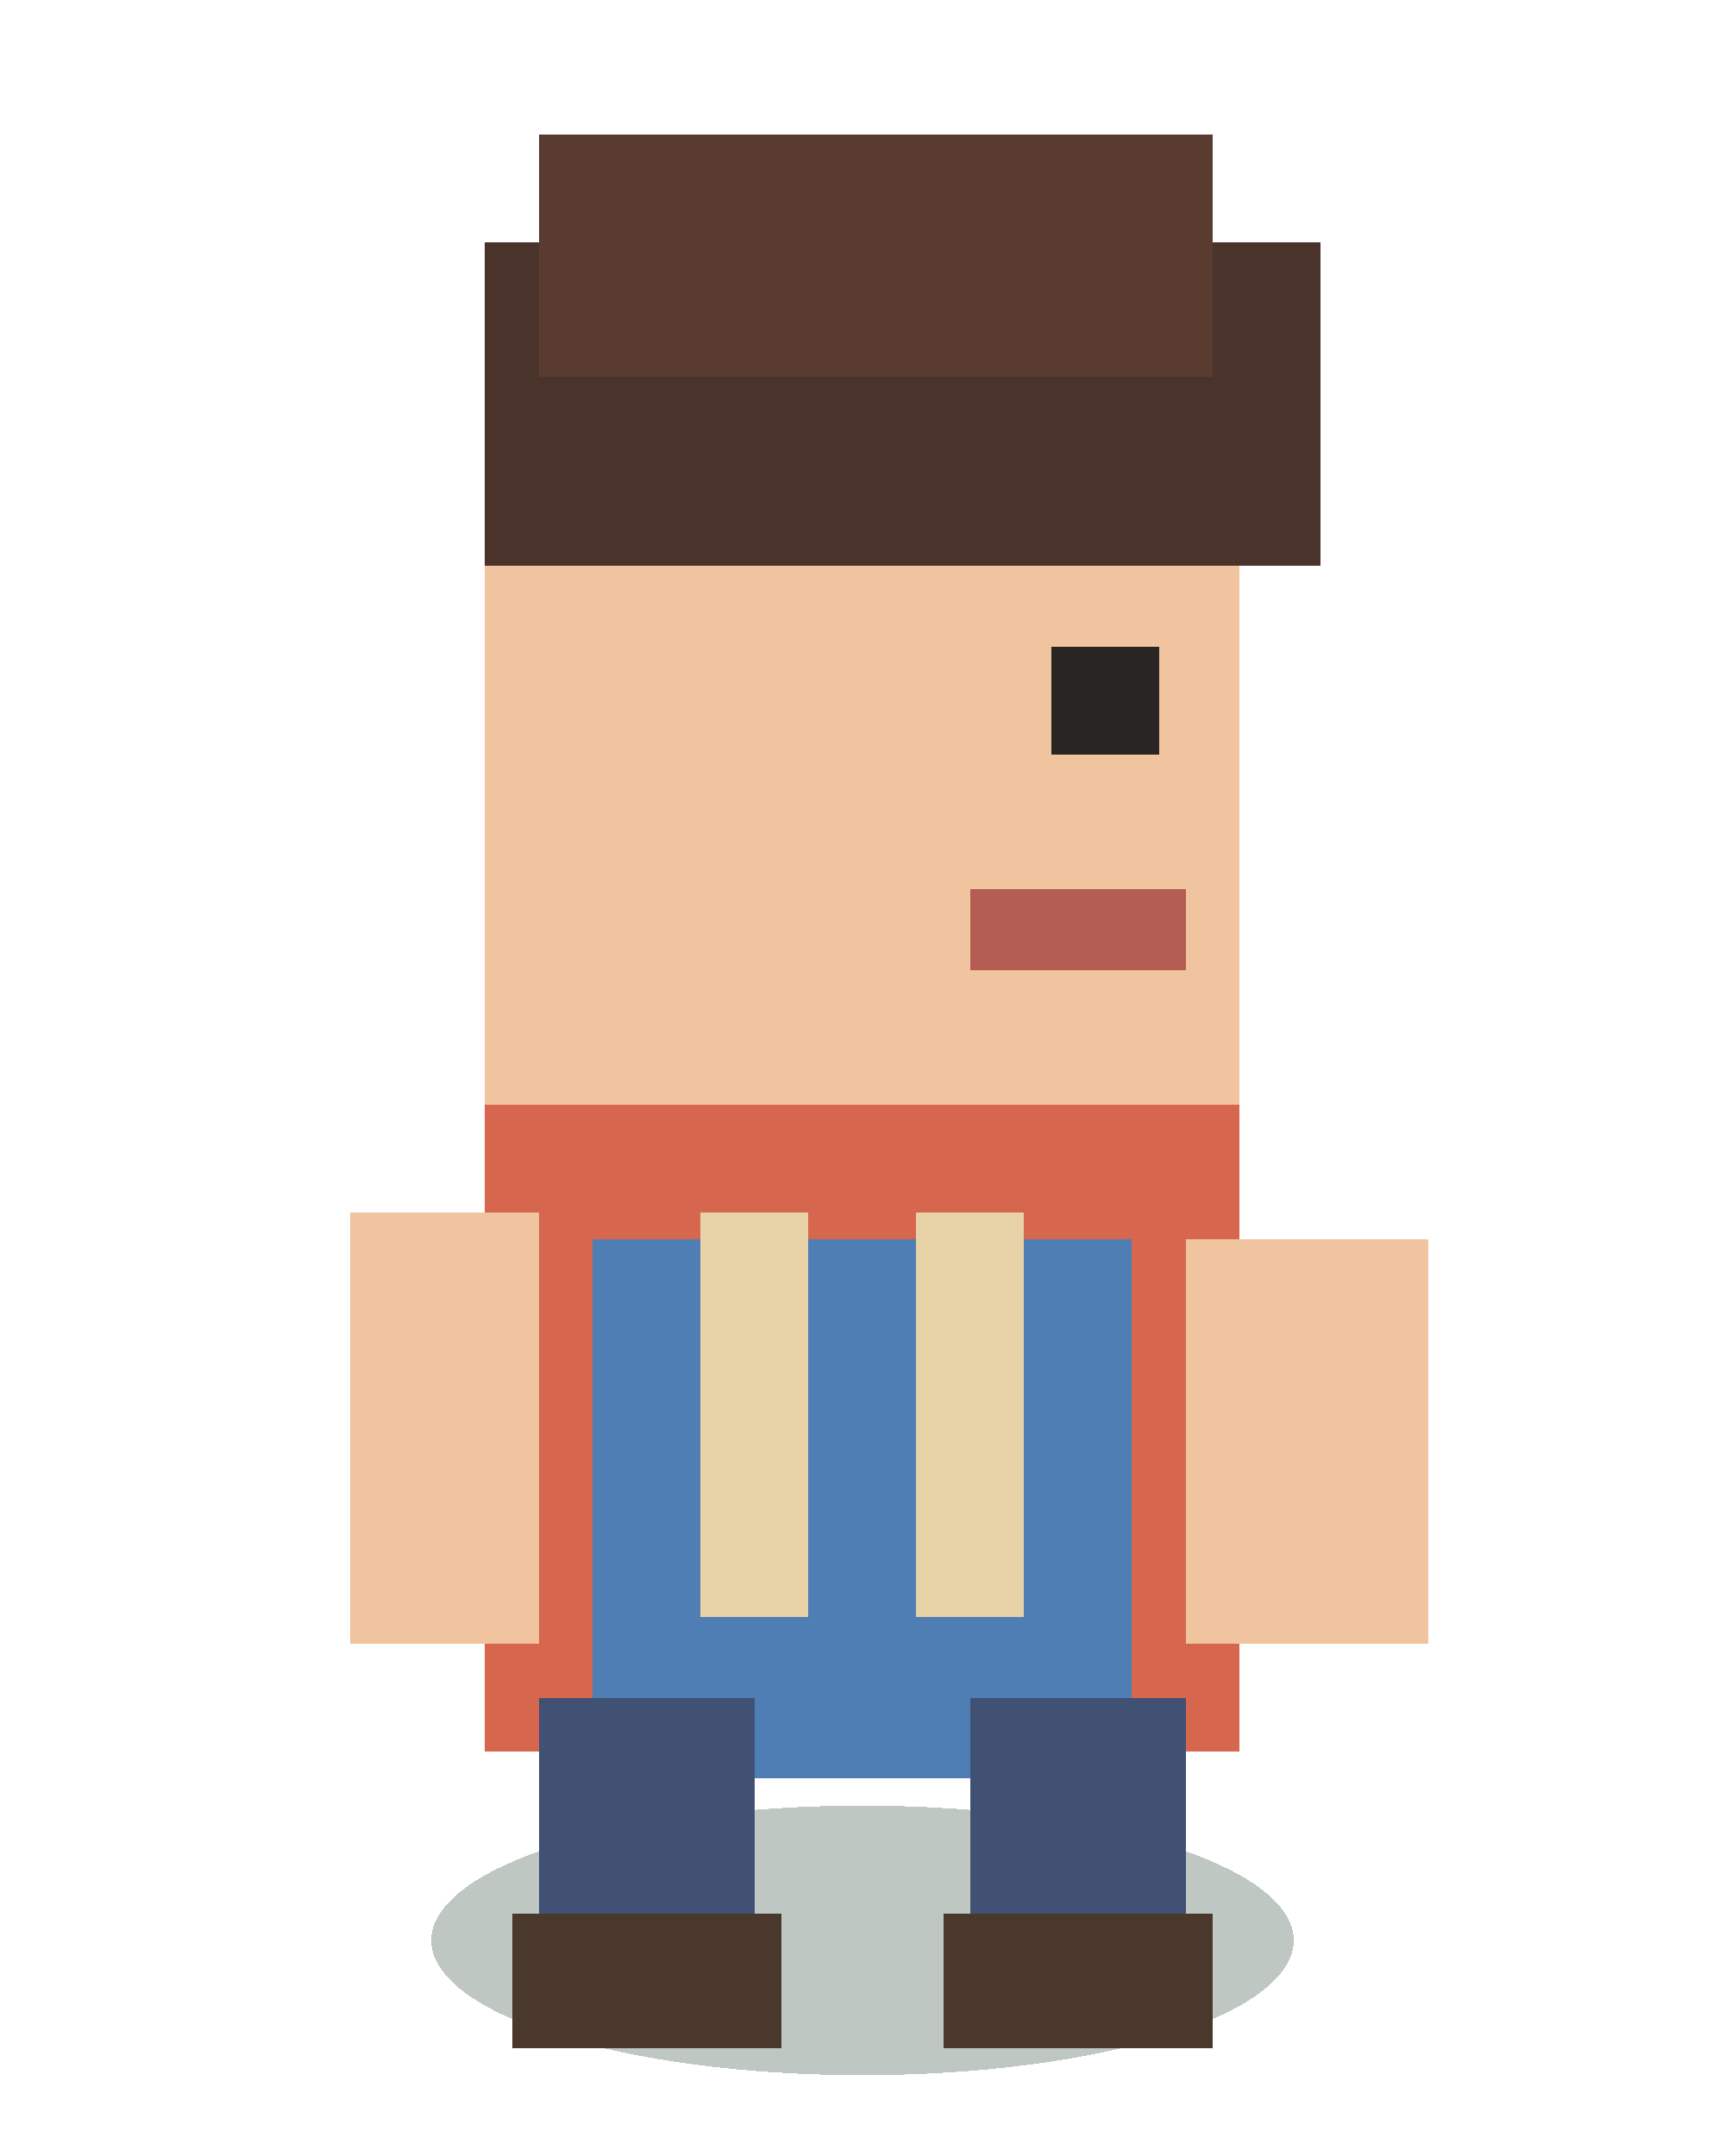
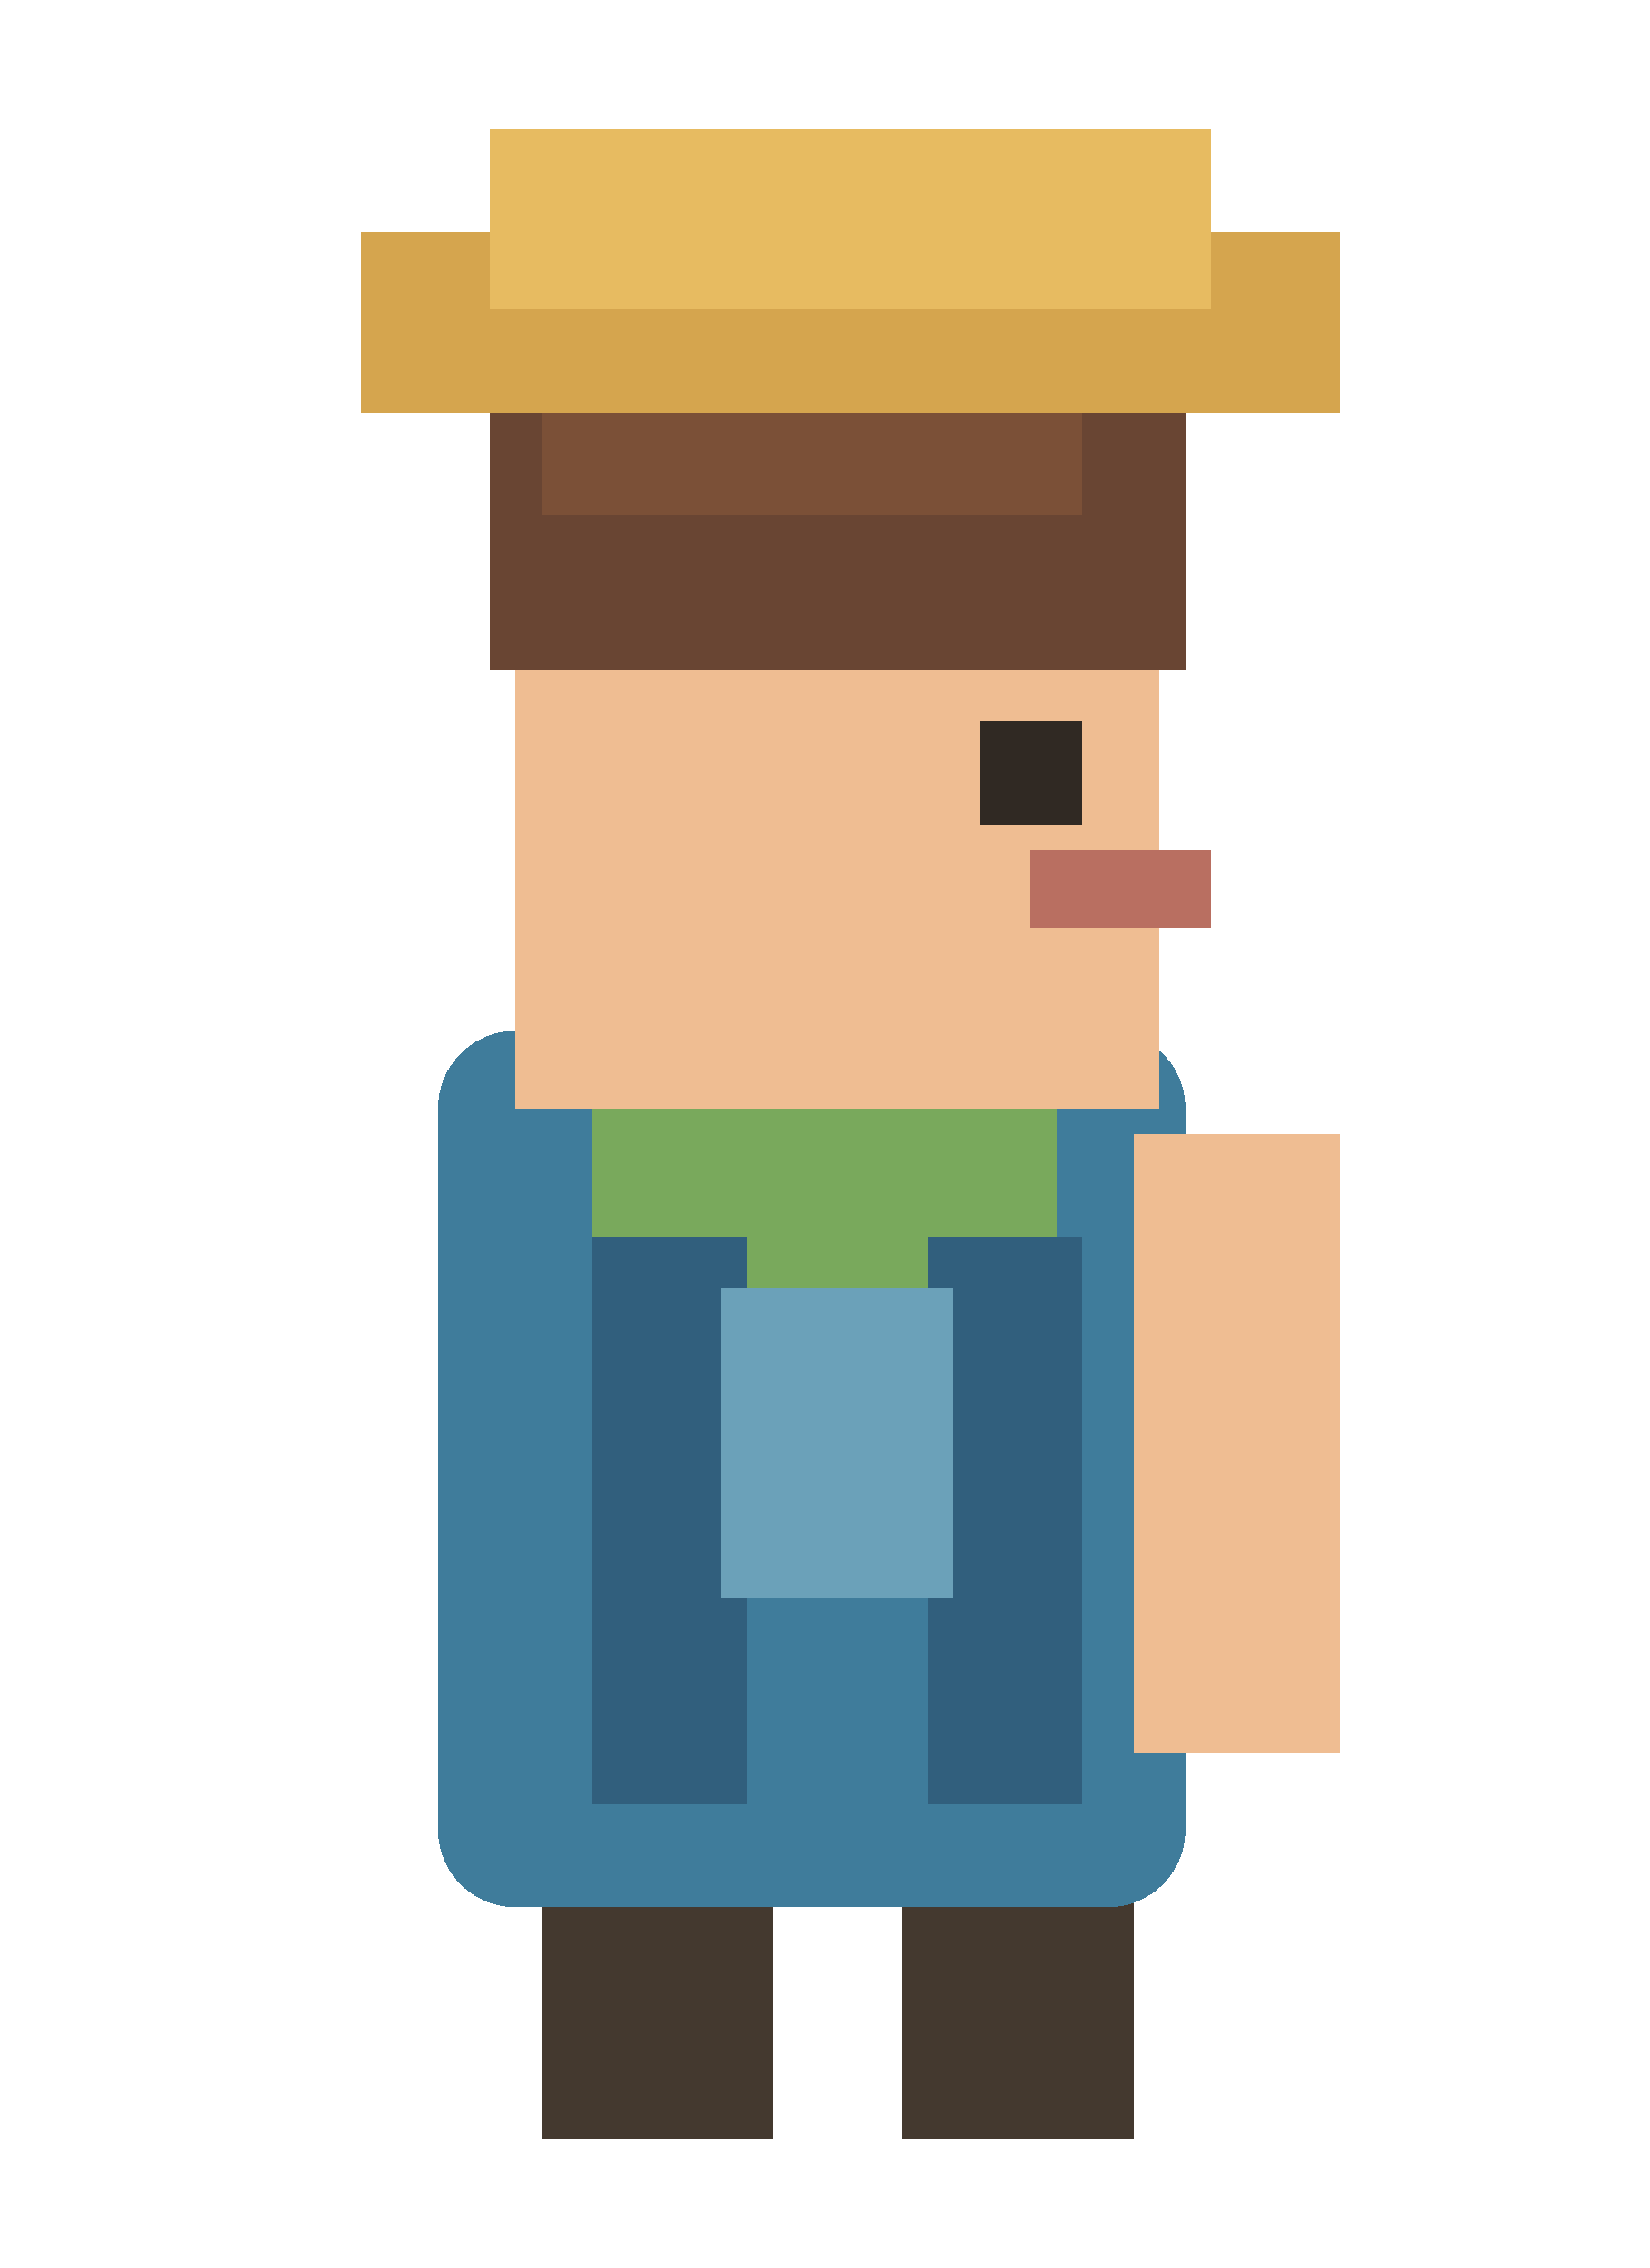
- <svg xmlns="http://www.w3.org/2000/svg" width="64" height="80" viewBox="0 0 64 80" shape-rendering="crispEdges">
-   <ellipse cx="32" cy="72" rx="16" ry="5" fill="#173625" opacity=".28" />
-   <rect x="18" y="41" width="28" height="24" fill="#d7664f" />
-   <rect x="22" y="46" width="20" height="20" fill="#4f7eb4" />
-   <rect x="20" y="63" width="8" height="10" fill="#405173" />
-   <rect x="36" y="63" width="8" height="10" fill="#405173" />
-   <rect x="19" y="71" width="10" height="5" fill="#4b382d" />
-   <rect x="35" y="71" width="10" height="5" fill="#4b382d" />
-   <rect x="13" y="45" width="7" height="16" fill="#efc49e" />
-   <rect x="44" y="46" width="9" height="15" fill="#efc49e" />
-   <rect x="18" y="14" width="28" height="27" fill="#efc49e" />
-   <rect x="18" y="9" width="31" height="12" fill="#4a332a" />
-   <rect x="20" y="5" width="25" height="9" fill="#5a3b2f" />
-   <rect x="39" y="24" width="4" height="4" fill="#292522" />
-   <rect x="36" y="33" width="8" height="3" fill="#b45d52" />
-   <rect x="26" y="45" width="4" height="15" fill="#e8d2a8" />
-   <rect x="34" y="45" width="4" height="15" fill="#e8d2a8" />
+ <svg xmlns="http://www.w3.org/2000/svg" width="64" height="88" viewBox="0 0 64 88" shape-rendering="crispEdges">
+   <rect x="21" y="67" width="9" height="16" fill="#44392f" />
+   <rect x="35" y="67" width="9" height="16" fill="#44392f" />
+   <rect x="17" y="40" width="29" height="34" rx="3" fill="#3f7c9b" />
+   <rect x="23" y="38" width="18" height="14" fill="#79a95c" />
+   <rect x="44" y="44" width="8" height="24" fill="#efbd92" />
+   <rect x="20" y="19" width="25" height="24" fill="#efbd92" />
+   <rect x="19" y="15" width="27" height="11" fill="#694533" />
+   <rect x="21" y="12" width="21" height="8" fill="#7b5037" />
+   <rect x="14" y="9" width="38" height="7" fill="#d5a54e" />
+   <rect x="19" y="5" width="28" height="7" fill="#e7bb61" />
+   <rect x="38" y="28" width="4" height="4" fill="#302923" />
+   <rect x="40" y="33" width="7" height="3" fill="#b96f61" />
+   <rect x="23" y="48" width="6" height="22" fill="#315f7d" />
+   <rect x="36" y="48" width="6" height="22" fill="#315f7d" />
+   <rect x="28" y="50" width="9" height="12" fill="#6ba1b9" />
</svg>
